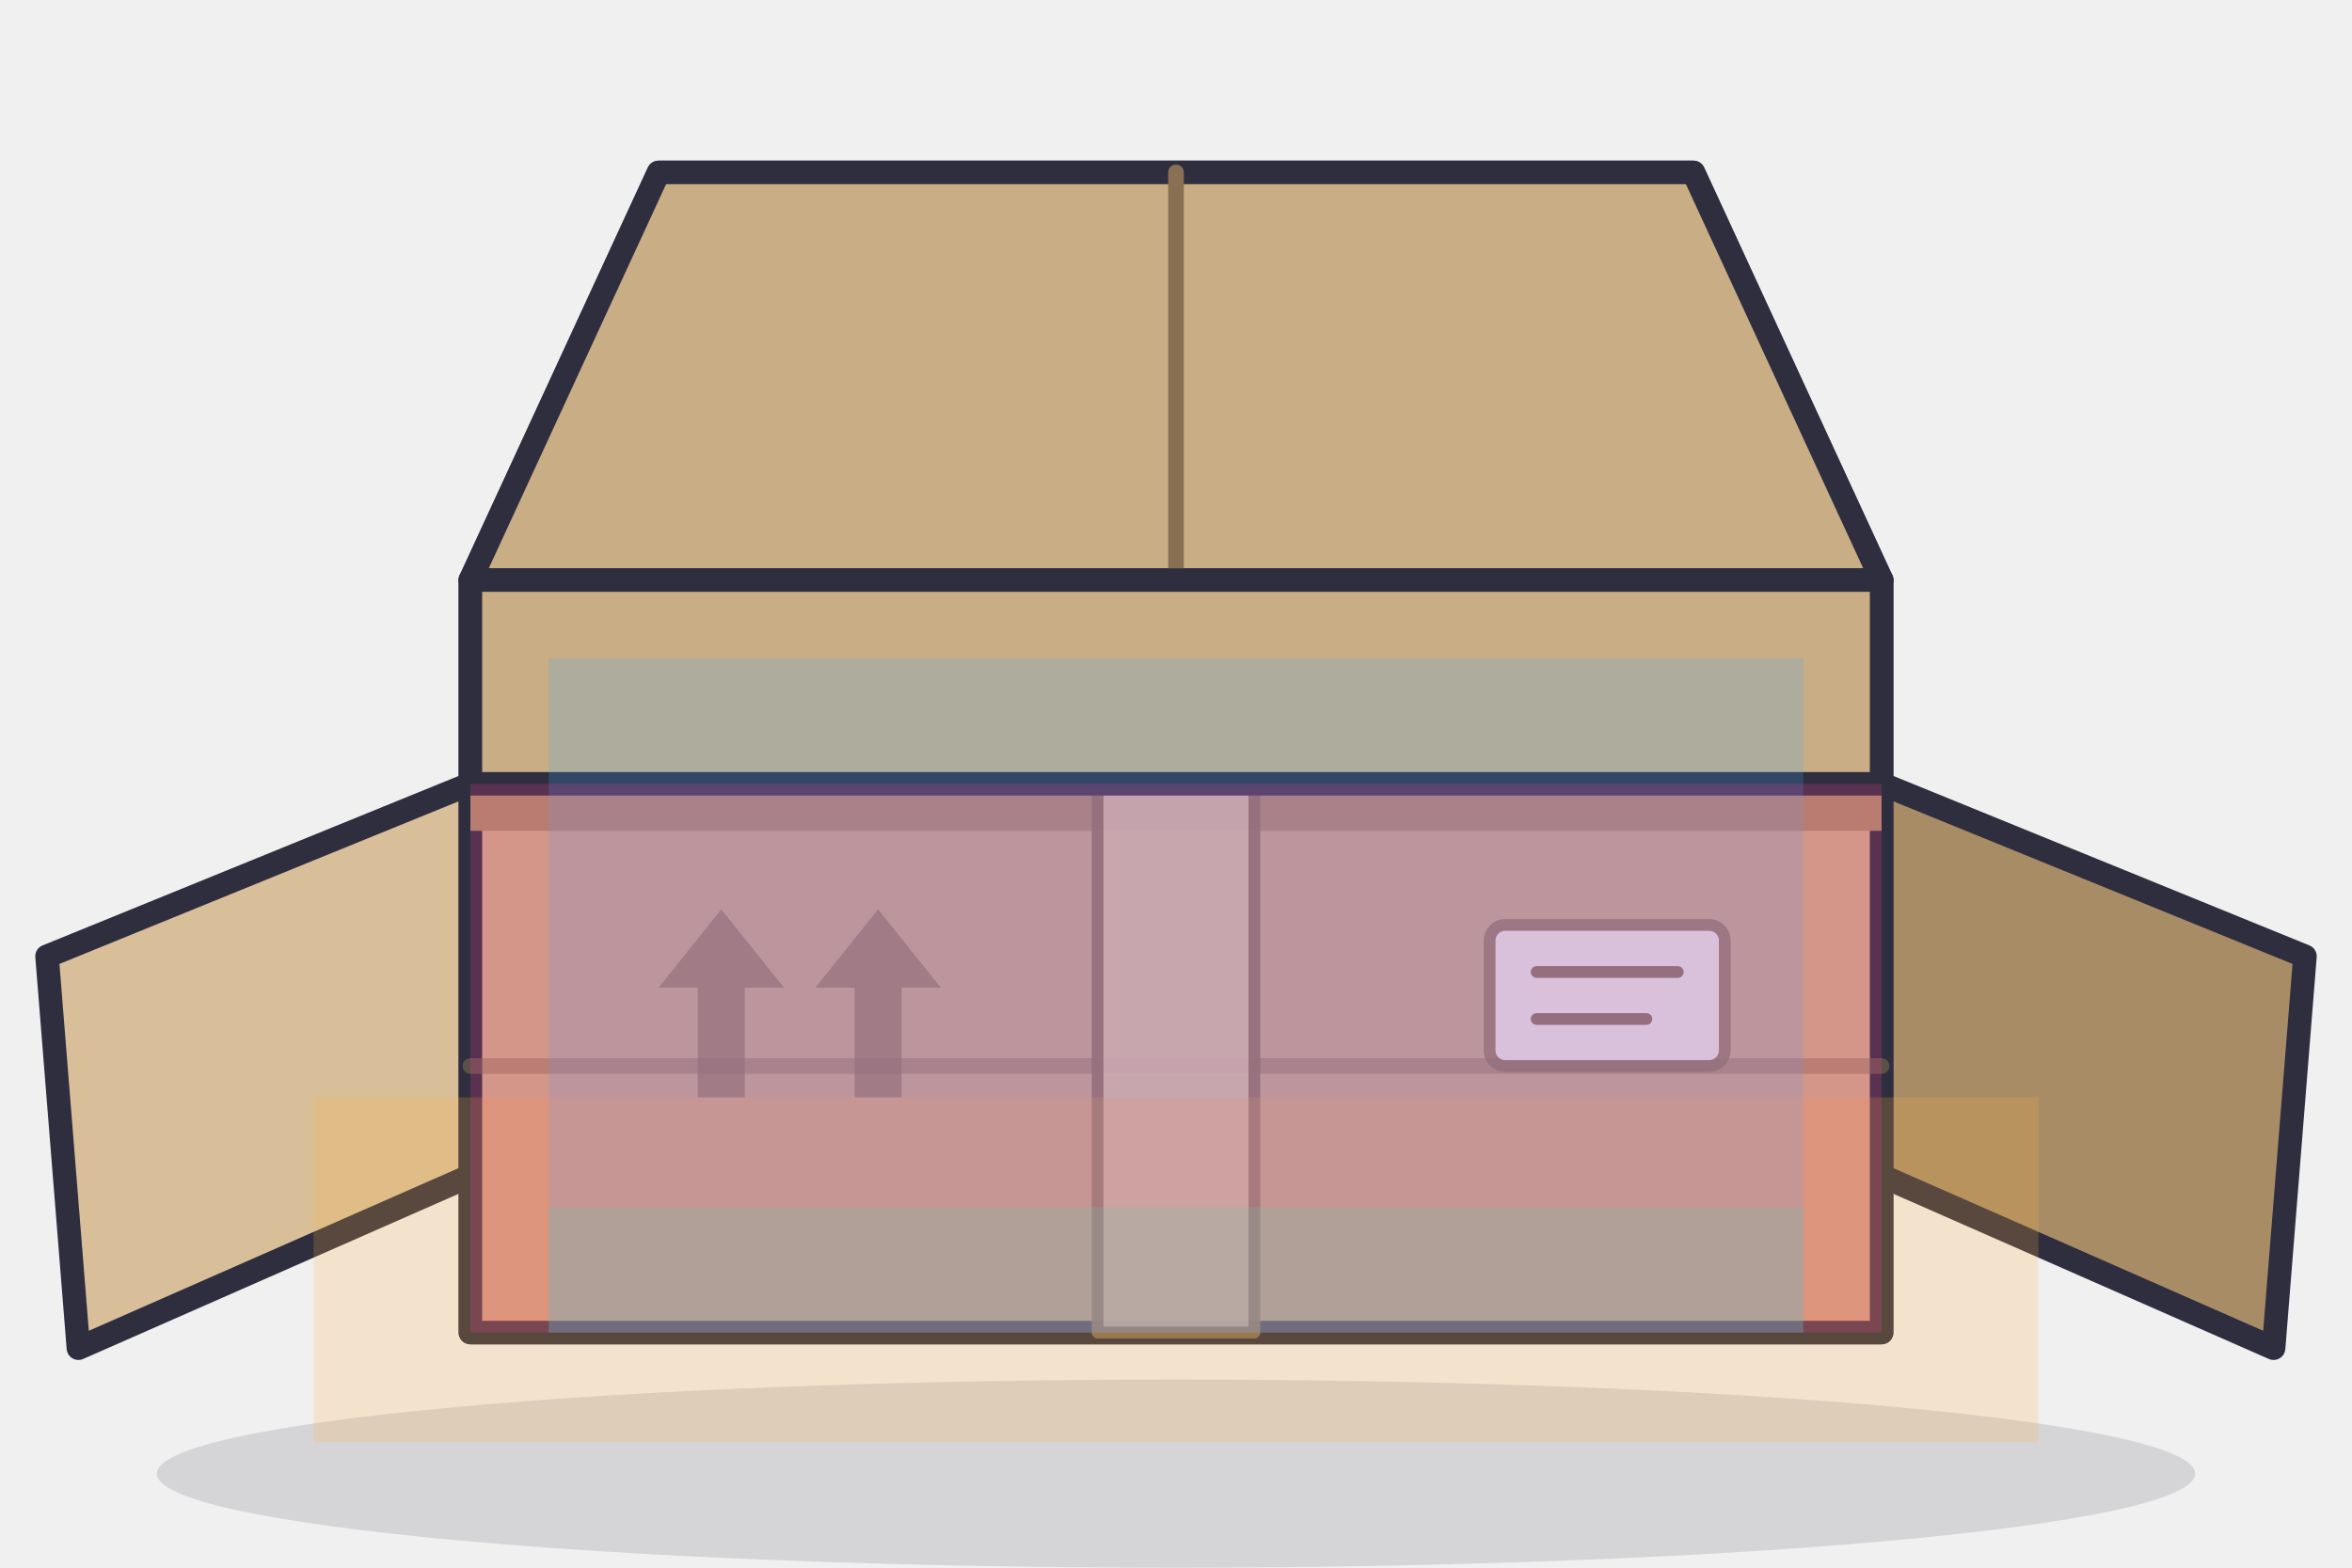
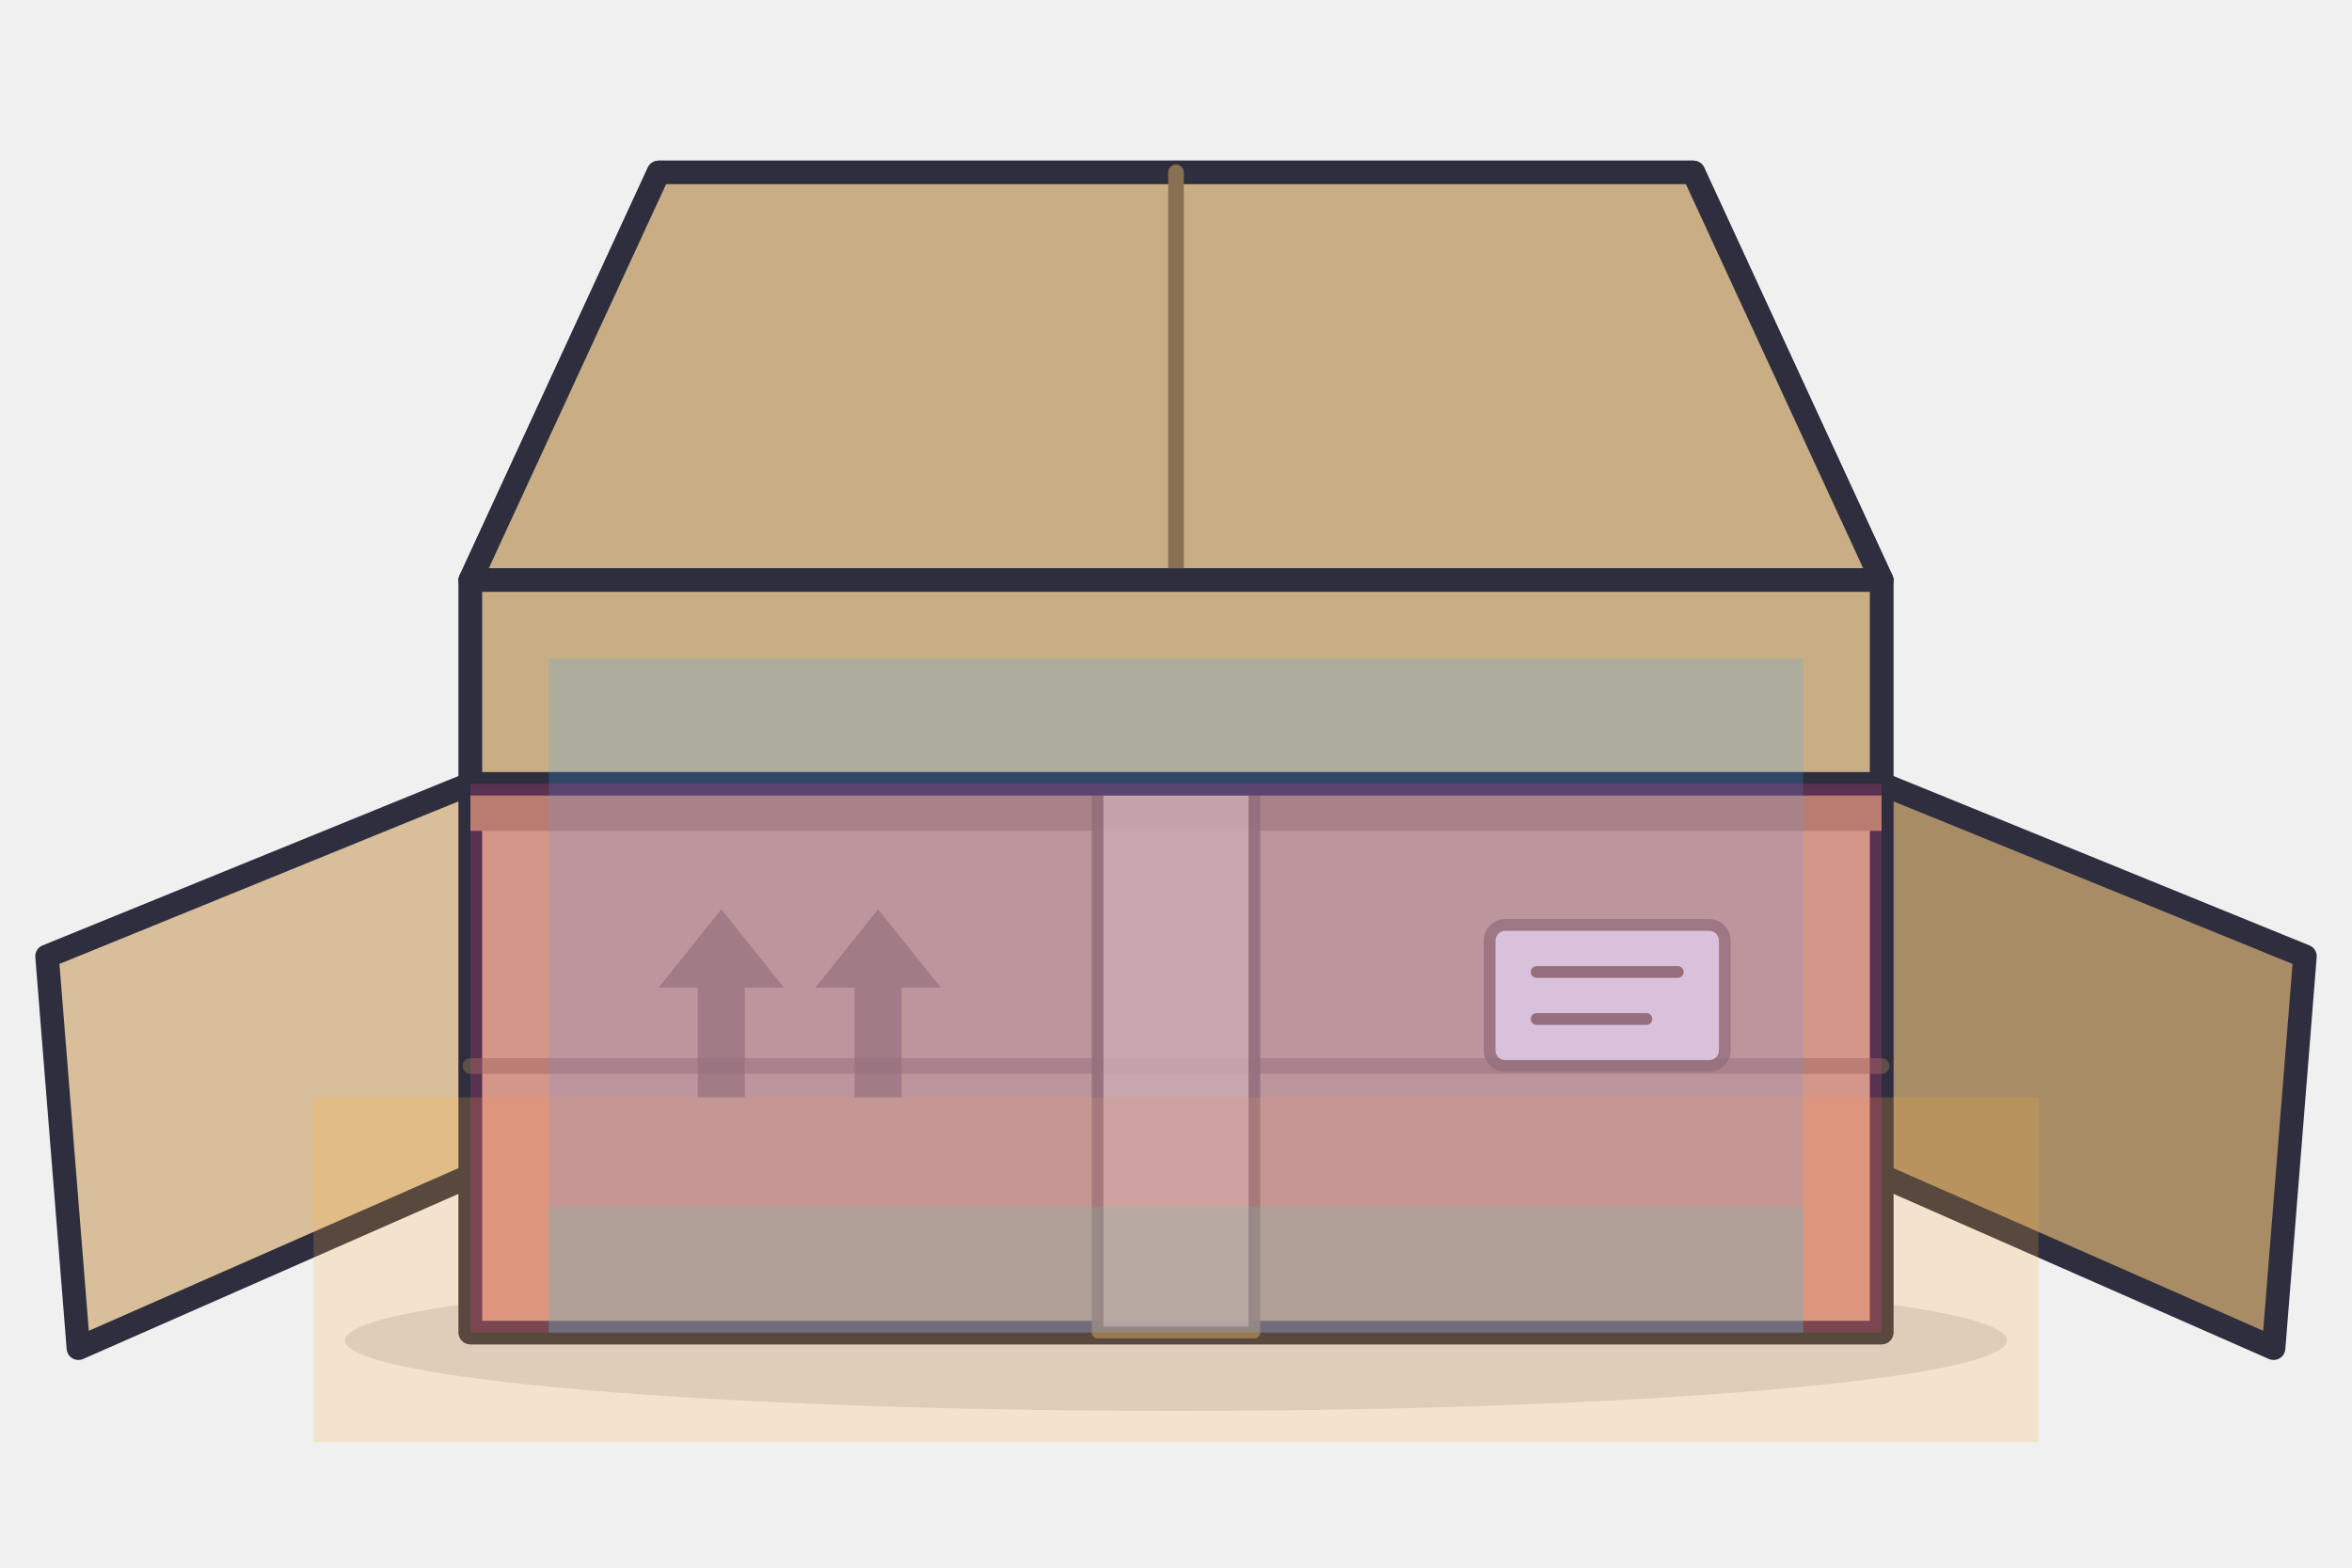
<svg xmlns="http://www.w3.org/2000/svg" viewBox="0 0 300 200" width="300" height="200">
  <g id="stín">
-     <ellipse cx="150" cy="188" rx="130" ry="12" fill="#2F2E3F" stroke="none" opacity="0.14" />
+     <ellipse cx="150" cy="171" rx="106" ry="9" fill="#2F2E3F" stroke="none" opacity="0.14" />
  </g>
  <g id="klopa zadní">
    <path d="M 60 74 L 84 22 L 216 22 L 240 74 Z" fill="#D8BF9A" stroke="#2F2E3F" stroke-width="3" stroke-linejoin="round" stroke-linecap="round" />
    <rect x="70" y="60" width="160" height="12" fill="#A88C66" stroke="none" opacity="0.3" />
  </g>
  <g id="vnitřek">
    <rect x="60" y="74" width="180" height="96" fill="#6F5A41" stroke="#2F2E3F" stroke-width="3" stroke-linejoin="round" stroke-linecap="round" />
    <path d="M 60 74 L 80 84 L 80 170 L 60 170 Z" fill="#5A4834" stroke="none" />
    <path d="M 240 74 L 220 84 L 220 170 L 240 170 Z" fill="#5A4834" stroke="none" />
    <rect x="80" y="84" width="140" height="86" fill="#8A7052" stroke="none" />
  </g>
  <g id="před: klopa levá">
    <path d="M 60 100 L 6 122 L 10 172 L 60 150 Z" fill="#D8BF9A" stroke="#2F2E3F" stroke-width="3" stroke-linejoin="round" stroke-linecap="round" />
  </g>
  <g id="před: klopa pravá">
    <path d="M 240 100 L 294 122 L 290 172 L 240 150 Z" fill="#A88C66" stroke="#2F2E3F" stroke-width="3" stroke-linejoin="round" stroke-linecap="round" />
  </g>
  <g id="před: přední stěna">
    <rect x="60" y="100" width="180" height="70" fill="#C9AD84" stroke="#2F2E3F" stroke-width="3" stroke-linejoin="round" stroke-linecap="round" />
    <rect x="60" y="100" width="180" height="6" fill="#A88C66" stroke="none" />
    <path d="M 60 136 L 240 136" stroke="#8A7052" stroke-width="2" stroke-linejoin="round" stroke-linecap="round" opacity="0.5" />
    <rect x="140" y="100" width="20" height="70" fill="#DCC8A2" stroke="#8A7052" stroke-width="1.5" stroke-linejoin="round" stroke-linecap="round" opacity="0.9" />
    <path d="M 92 116 l -8 10 h 5 v 14 h 6 v -14 h 5 Z" fill="#8A7052" stroke="none" opacity="0.7" />
    <path d="M 112 116 l -8 10 h 5 v 14 h 6 v -14 h 5 Z" fill="#8A7052" stroke="none" opacity="0.7" />
    <rect x="190" y="118" width="30" height="18" rx="2" fill="#FFFFFF" stroke="#8A7052" stroke-width="1.5" stroke-linejoin="round" stroke-linecap="round" opacity="0.8" />
    <path d="M 196 124 L 214 124" stroke="#8A7052" stroke-width="1.5" stroke-linejoin="round" stroke-linecap="round" />
    <path d="M 196 130 L 210 130" stroke="#8A7052" stroke-width="1.5" stroke-linejoin="round" stroke-linecap="round" />
  </g>
  <g id="stav: zavřená" data-state="hidden">
    <path d="M 60 74 L 84 22 L 216 22 L 240 74 Z" fill="#C9AD84" stroke="#2F2E3F" stroke-width="3" stroke-linejoin="round" stroke-linecap="round" />
    <path d="M 150 22 L 150 74" stroke="#8A7052" stroke-width="2" stroke-linejoin="round" stroke-linecap="round" />
    <rect x="60" y="74" width="180" height="26" fill="#C9AD84" stroke="#2F2E3F" stroke-width="3" stroke-linejoin="round" stroke-linecap="round" />
    <path d="M 60 100 L 6 122 L 10 172 L 60 150 Z" fill="#C9AD84" stroke="none" opacity="0" />
  </g>
  <rect id="@pata" x="40" y="140" width="220" height="44" fill="#FFB13D" opacity="0.2" />
  <rect id="@plošina" x="70" y="154" width="160" height="16" fill="#3DFF9A" opacity="0.2" />
  <rect id="@úkryt v" x="70" y="84" width="160" height="86" fill="#3DA9FF" opacity="0.2" />
  <rect id="@dotyk" x="60" y="100" width="180" height="70" fill="#FF3D9A" opacity="0.2" />
</svg>
